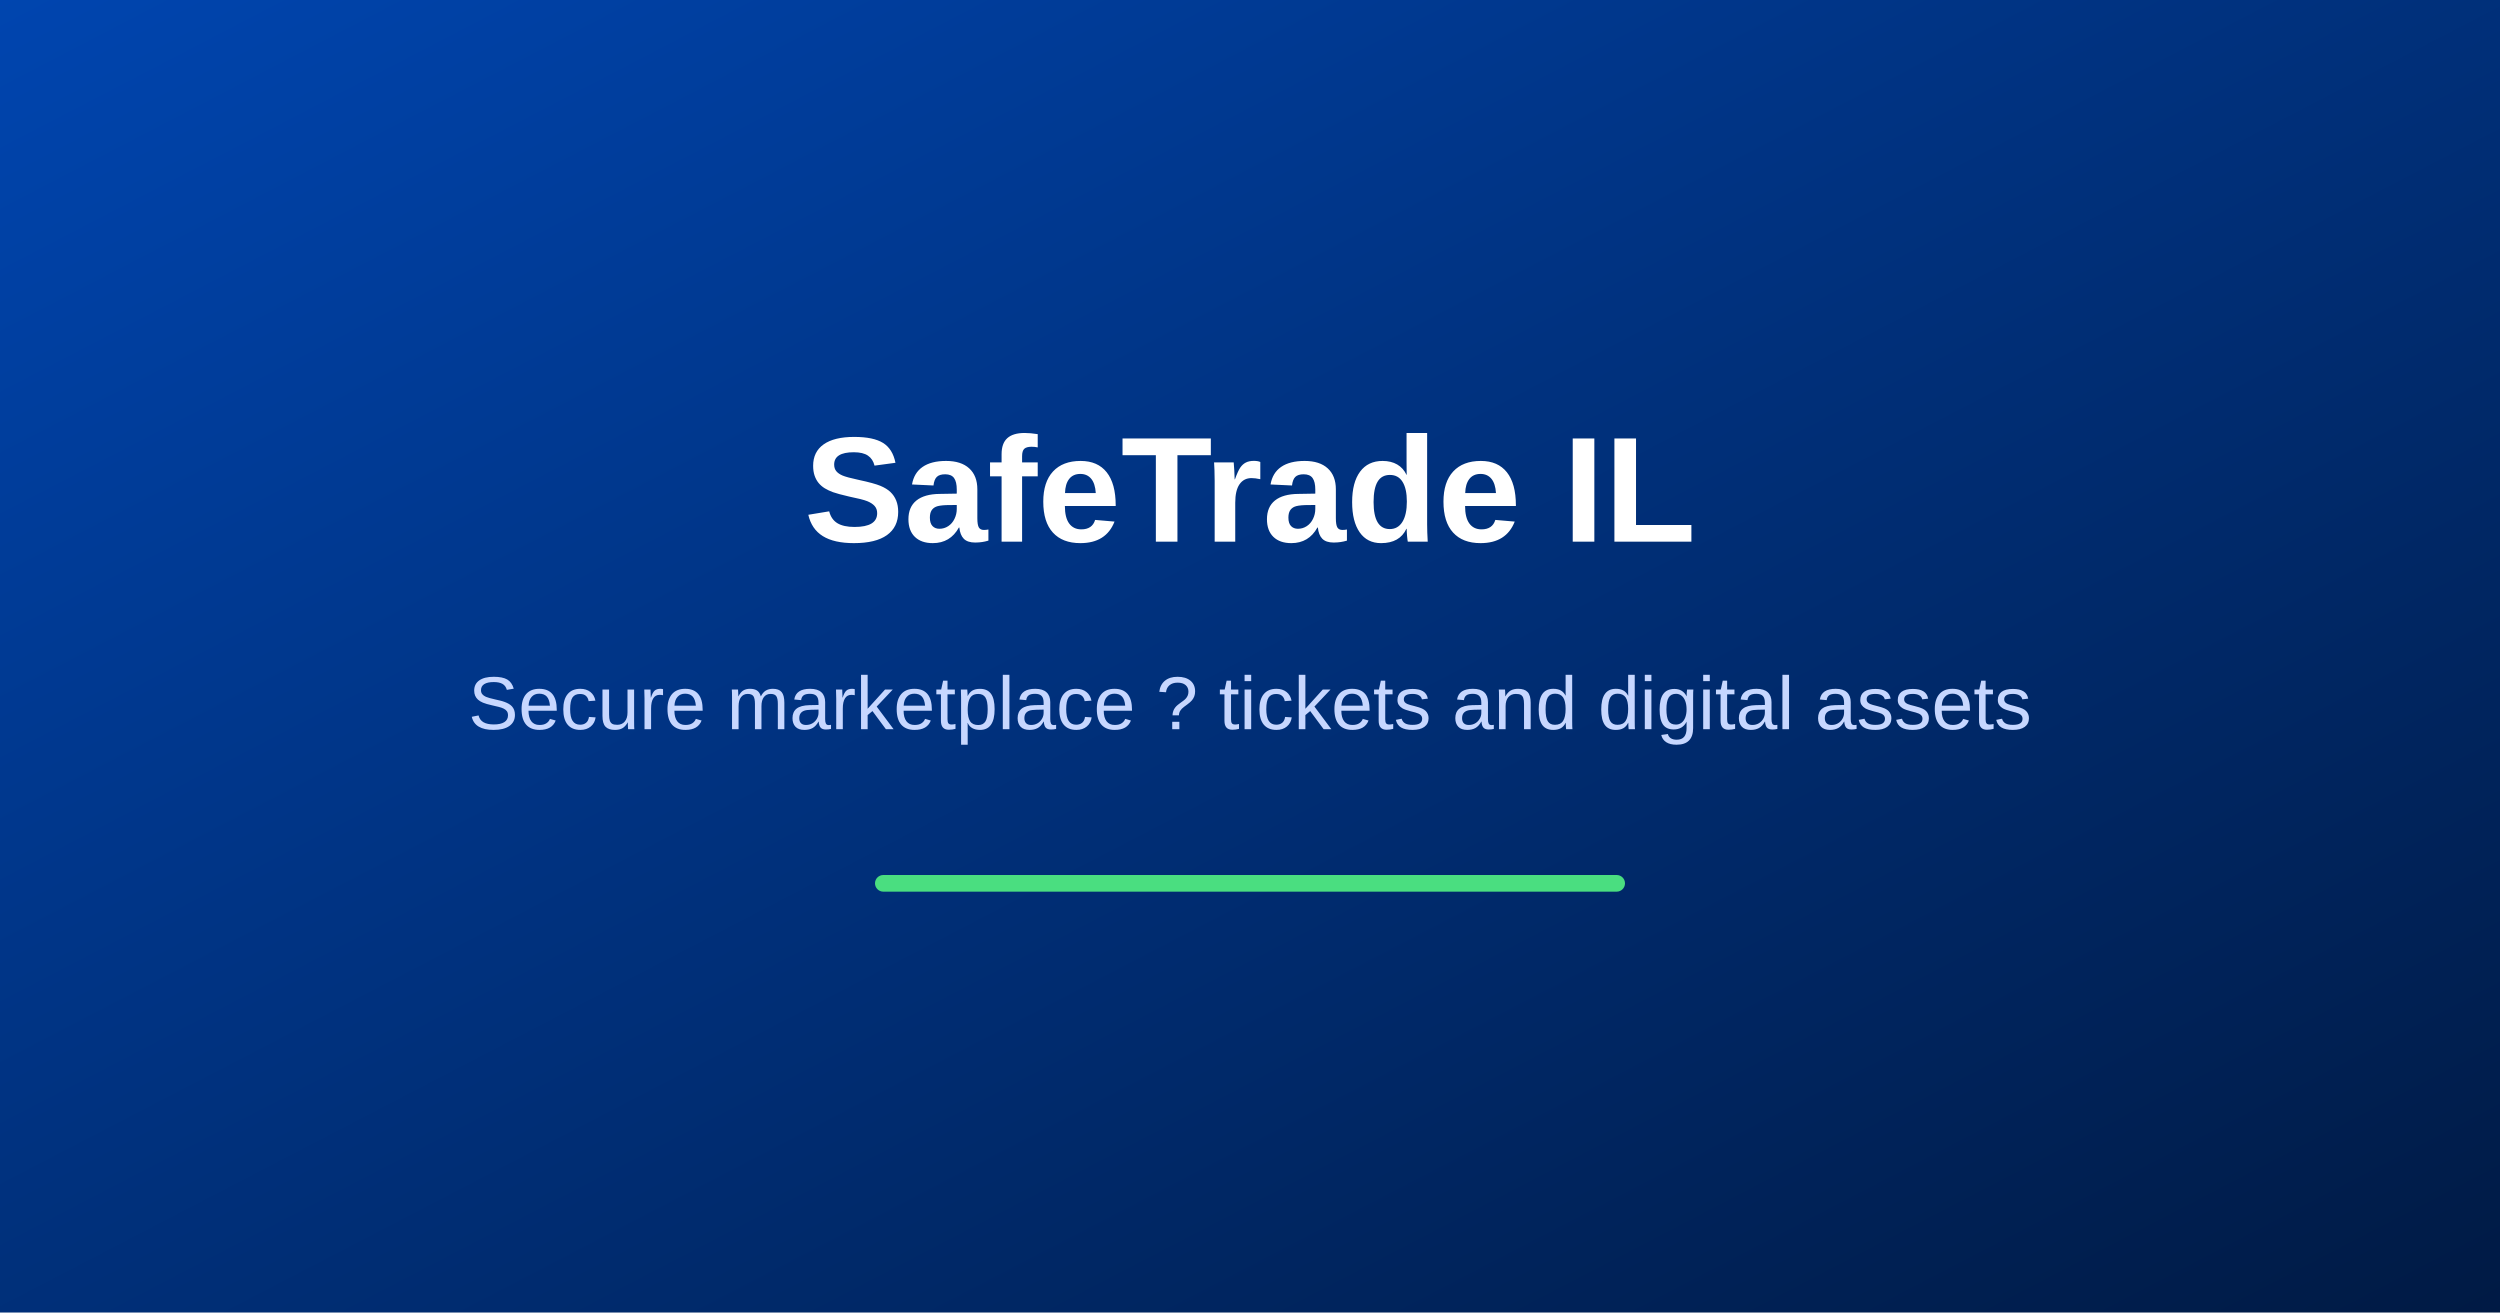
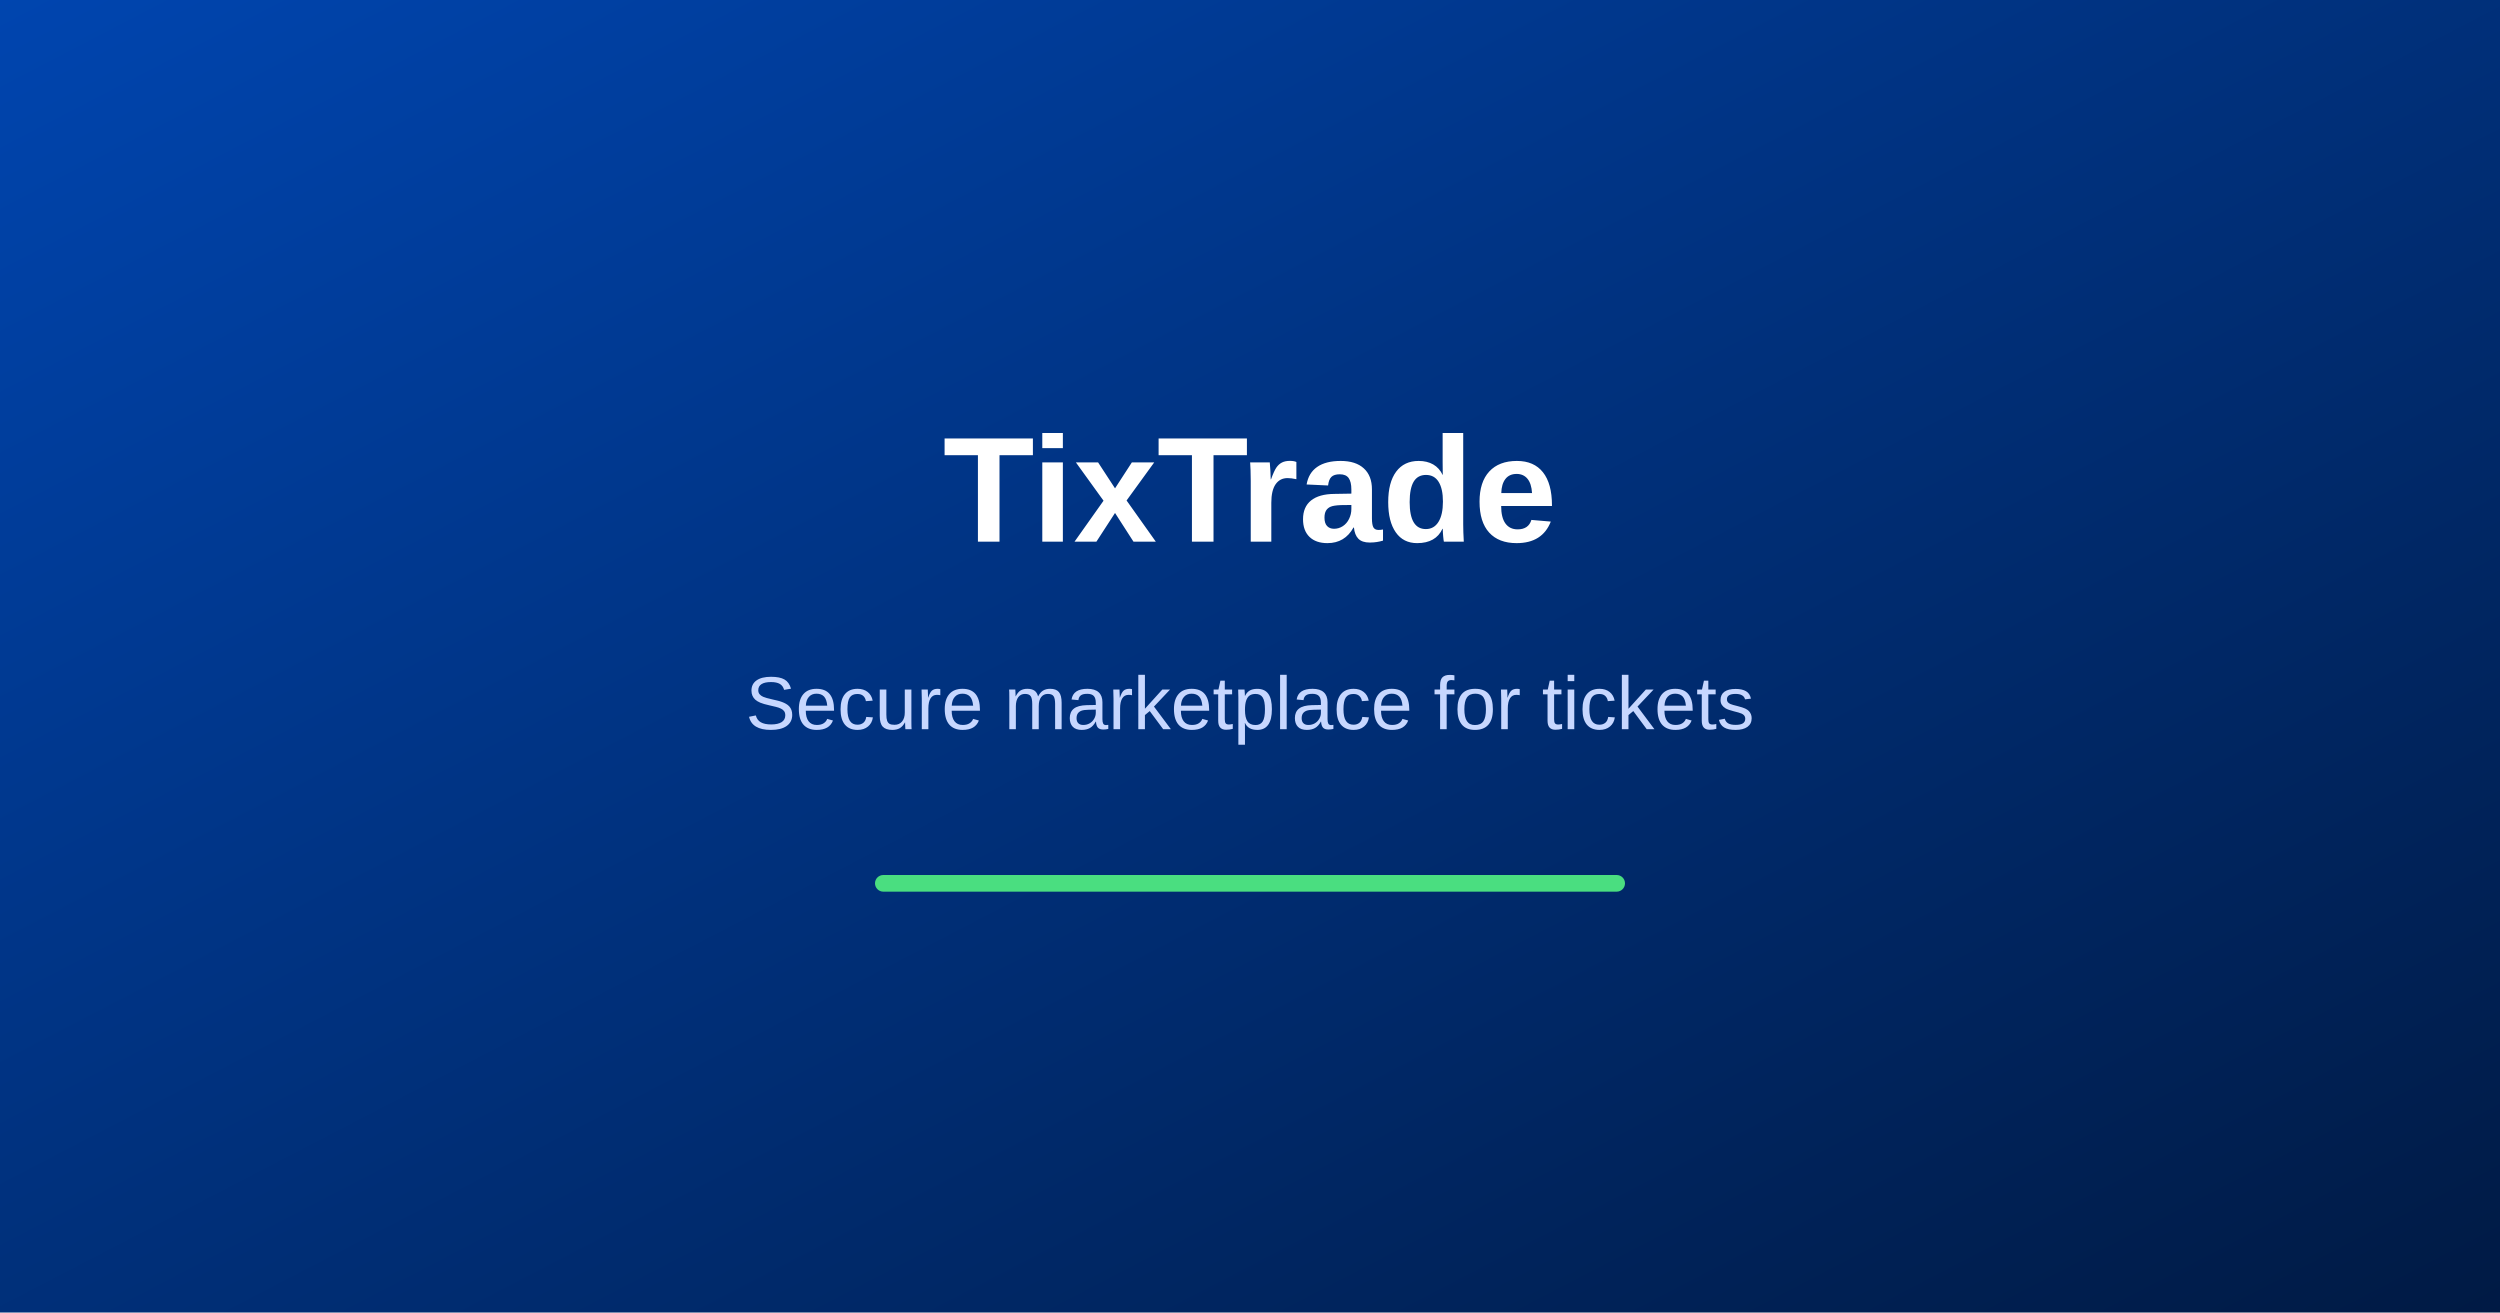
- <svg xmlns="http://www.w3.org/2000/svg" width="1200" height="630" viewBox="0 0 1200 630" role="img" aria-label="SafeTrade IL">
+ <svg xmlns="http://www.w3.org/2000/svg" width="1200" height="630" viewBox="0 0 1200 630" role="img" aria-label="TixTrade">
  <defs>
    <linearGradient id="bg" x1="0%" y1="0%" x2="100%" y2="100%">
      <stop offset="0%" style="stop-color:#0045af" />
      <stop offset="100%" style="stop-color:#001a44" />
    </linearGradient>
  </defs>
  <rect width="1200" height="630" fill="url(#bg)" />
-   <text x="600" y="260" text-anchor="middle" fill="#ffffff" font-family="Segoe UI, Arial, sans-serif" font-size="72" font-weight="700">SafeTrade IL</text>
-   <text x="600" y="350" text-anchor="middle" fill="#c7d7ff" font-family="Segoe UI, Arial, sans-serif" font-size="36">Secure marketplace ? tickets and digital assets</text>
+   <text x="600" y="260" text-anchor="middle" fill="#ffffff" font-family="Segoe UI, Arial, sans-serif" font-size="72" font-weight="700">TixTrade</text>
+   <text x="600" y="350" text-anchor="middle" fill="#c7d7ff" font-family="Segoe UI, Arial, sans-serif" font-size="36">Secure marketplace for tickets</text>
  <rect x="420" y="420" width="360" height="8" rx="4" fill="#4ade80" />
</svg>
